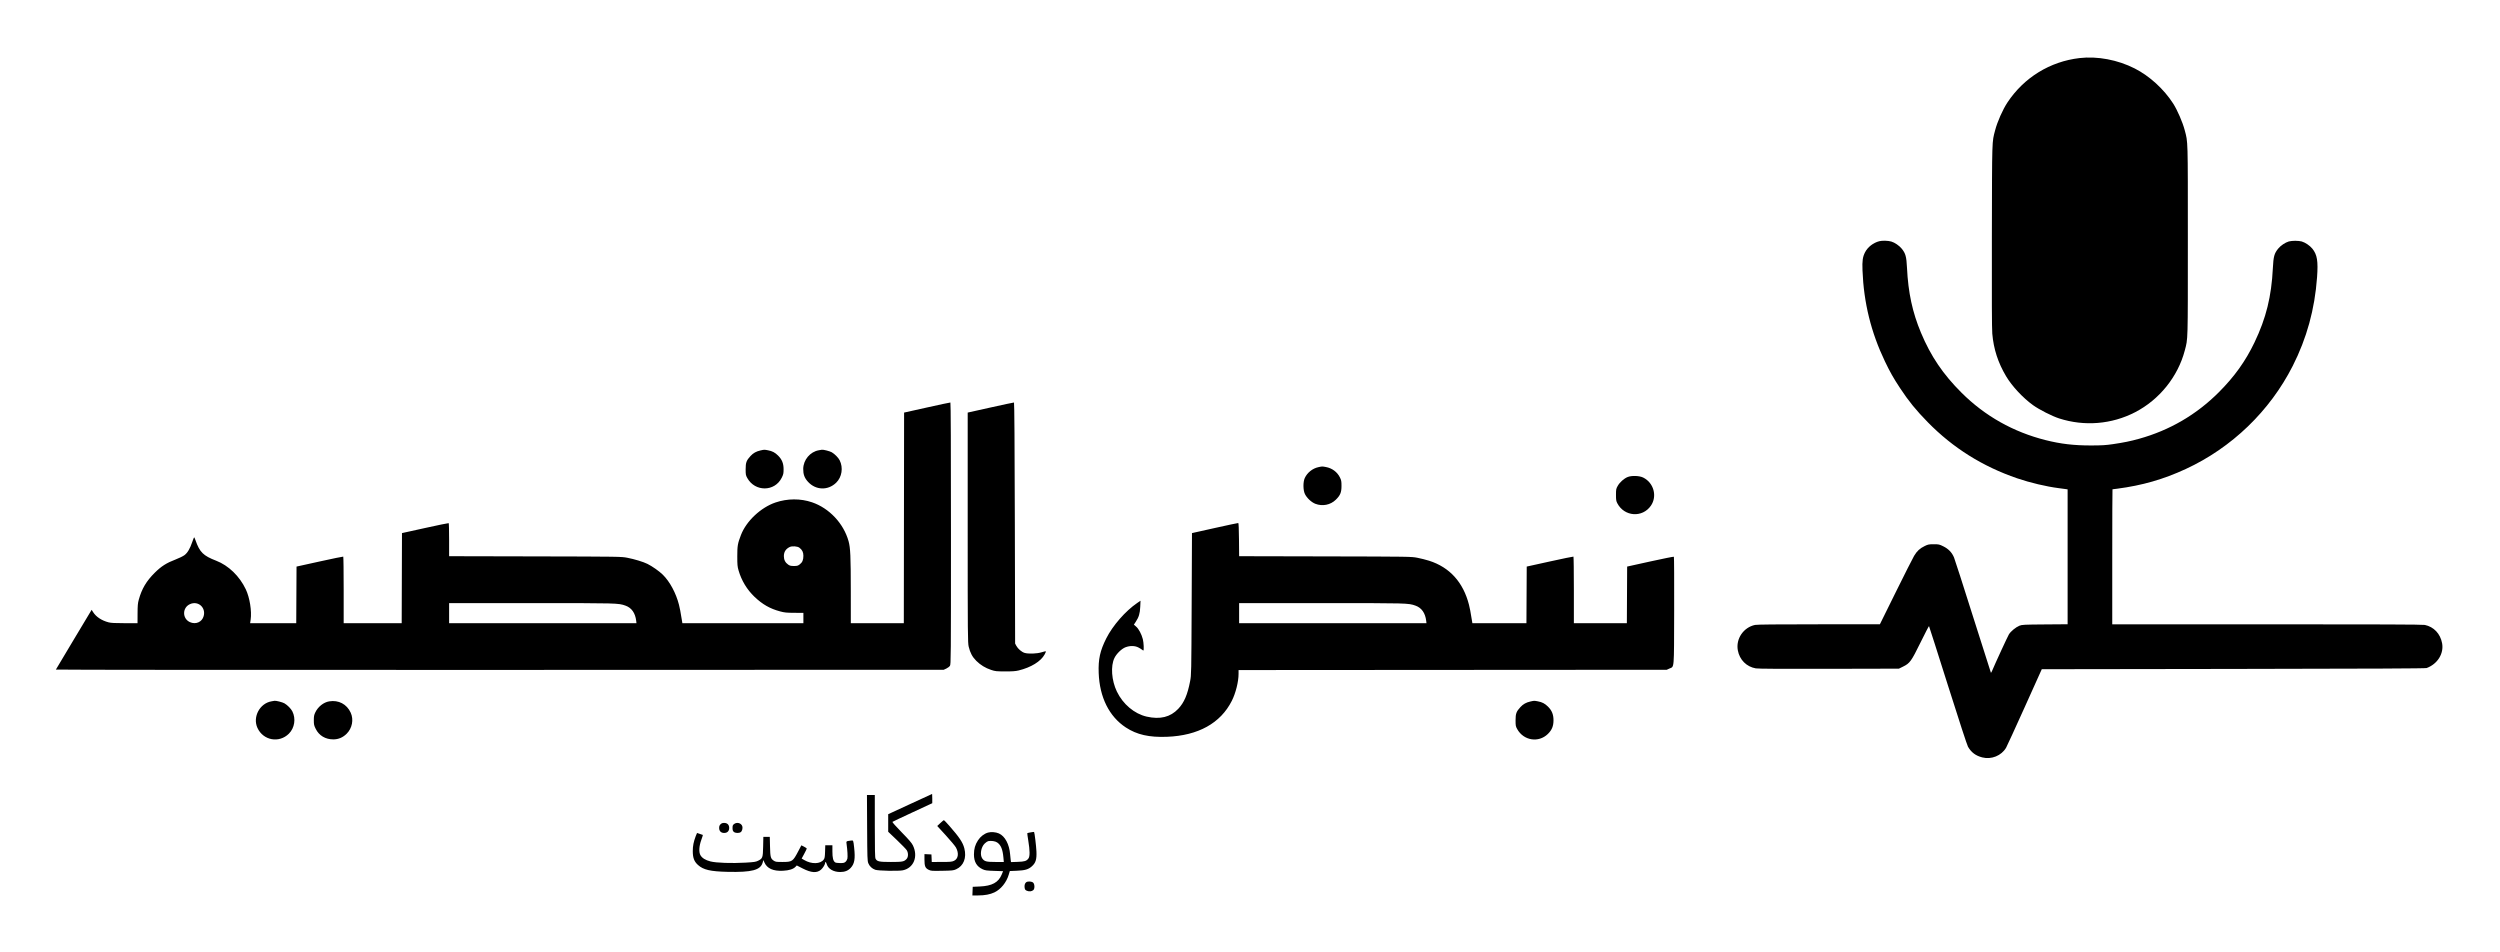
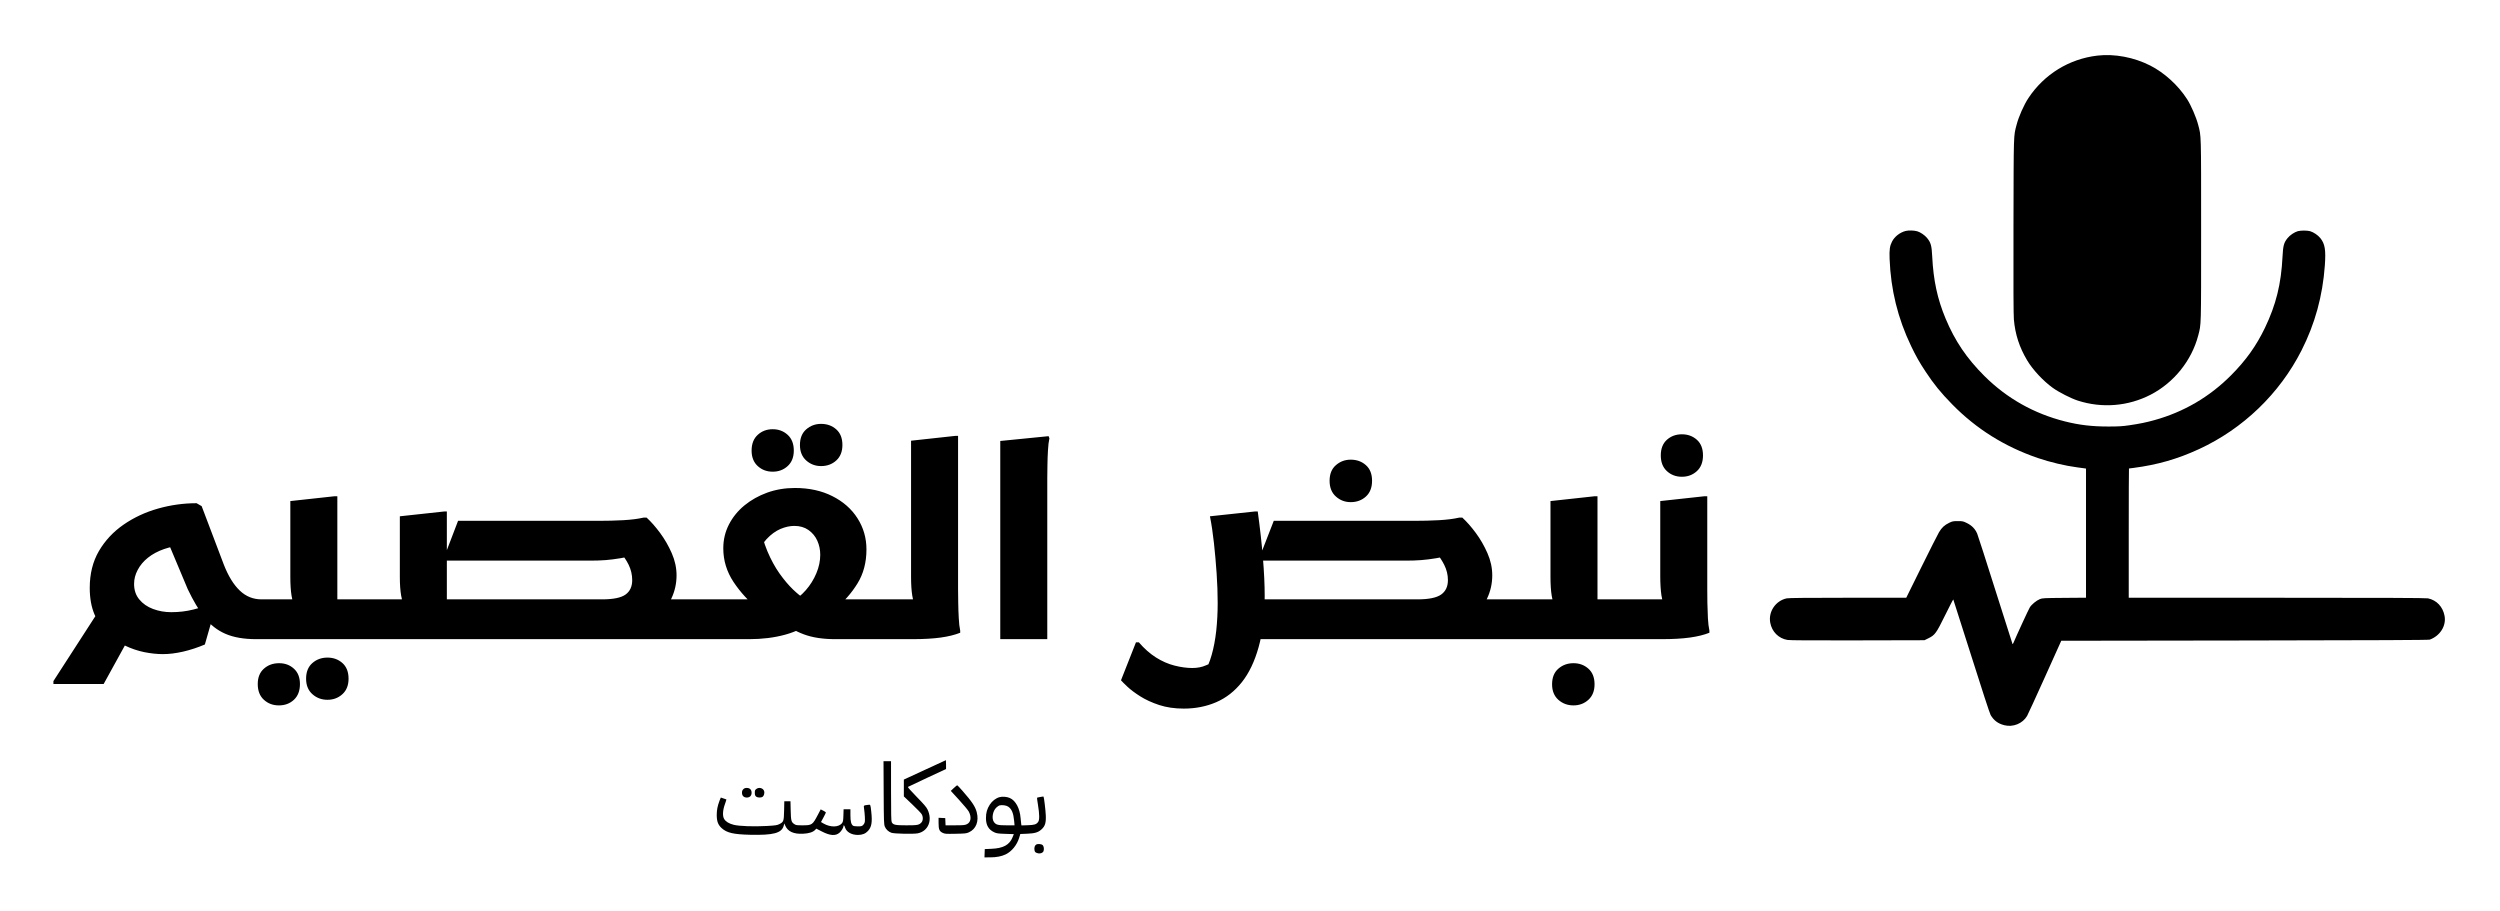
- <svg xmlns="http://www.w3.org/2000/svg" viewBox="450 1679 4481 1705" width="4481" height="1705">
-   <path fill="#000" fill-rule="evenodd" d="M 2111.500 2409.373 L 2070.500 2418.514 2070.247 2607.257 L 2069.995 2796 2022.497 2796 L 1975 2796 1974.977 2738.250 C 1974.953 2676.373, 1974.251 2660.794, 1970.954 2649 C 1962.064 2617.191, 1936.400 2589.873, 1905.500 2579.325 C 1884.877 2572.285, 1861.417 2572.398, 1840.054 2579.639 C 1813.647 2588.591, 1787.697 2612.986, 1778.115 2637.868 C 1772.196 2653.239, 1771.528 2657.098, 1771.513 2676 C 1771.502 2691.339, 1771.785 2694.485, 1773.811 2701.482 C 1779.039 2719.545, 1788.893 2735.848, 1802.347 2748.697 C 1816.541 2762.252, 1830.044 2769.971, 1847.989 2774.791 C 1856.255 2777.011, 1859.628 2777.355, 1873.750 2777.423 L 1890 2777.500 1890 2786.750 L 1890 2796 1781.545 2796 L 1673.091 2796 1672.562 2792.750 C 1669.575 2774.404, 1668.652 2769.473, 1666.986 2762.944 C 1661.645 2742.024, 1650.577 2721.463, 1637.981 2709.060 C 1631.642 2702.819, 1619.196 2694.065, 1610.500 2689.730 C 1603.143 2686.063, 1587.249 2681.211, 1574.603 2678.771 C 1563.604 2676.649, 1562.054 2676.626, 1409.250 2676.279 L 1255 2675.928 1255 2646.523 C 1255 2630.350, 1254.662 2616.913, 1254.250 2616.662 C 1253.838 2616.411, 1234.825 2620.326, 1212 2625.363 L 1170.500 2634.520 1170.244 2715.260 L 1169.988 2796 1117.994 2796 L 1066 2796 1066 2736.559 C 1066 2703.866, 1065.662 2676.917, 1065.250 2676.671 C 1064.838 2676.424, 1045.825 2680.344, 1023 2685.380 L 981.500 2694.537 981.241 2745.269 L 980.982 2796 939.656 2796 L 898.331 2796 899.245 2789.750 C 901.486 2774.430, 897.626 2750.168, 890.590 2735.353 C 879.328 2711.637, 859.602 2692.570, 837.500 2684.034 C 814.202 2675.037, 807.983 2668.874, 800.377 2647.250 C 799.361 2644.363, 798.293 2642, 798.002 2642 C 797.711 2642, 796.187 2645.790, 794.614 2650.422 C 790.530 2662.450, 786.146 2669.881, 780.705 2674 C 778.162 2675.925, 771.080 2679.401, 764.968 2681.725 C 748.404 2688.023, 739.232 2693.837, 727.458 2705.500 C 712.362 2720.455, 704.161 2734.265, 698.761 2753.825 C 697 2760.205, 696.630 2764.411, 696.571 2778.750 L 696.500 2796 673.460 2796 C 656.155 2796, 648.980 2795.625, 644.632 2794.492 C 632.314 2791.284, 622.301 2784.698, 616.977 2776.302 L 614.266 2772.027 582.383 2825.146 C 564.847 2854.360, 550.350 2878.656, 550.166 2879.135 C 549.976 2879.630, 893.778 2879.897, 1345.666 2879.753 L 2141.500 2879.500 2146.166 2877.344 C 2148.732 2876.157, 2151.657 2873.927, 2152.666 2872.388 C 2154.432 2869.693, 2154.500 2860.846, 2154.500 2635.127 C 2154.500 2479.632, 2154.163 2400.593, 2153.500 2400.449 C 2152.950 2400.329, 2134.050 2404.345, 2111.500 2409.373 M 2225.500 2409.373 L 2184.500 2418.514 2184.500 2624.507 C 2184.500 2819.738, 2184.595 2830.903, 2186.309 2838.208 C 2188.847 2849.024, 2192.990 2856.704, 2200.008 2863.603 C 2207.577 2871.044, 2216.226 2876.314, 2226.479 2879.731 C 2233.882 2882.199, 2235.810 2882.408, 2251.500 2882.452 C 2264.473 2882.489, 2270.223 2882.081, 2275.773 2880.733 C 2297.995 2875.333, 2315.608 2864.486, 2322.392 2852.022 C 2323.935 2849.186, 2324.976 2846.643, 2324.705 2846.372 C 2324.434 2846.100, 2320.901 2846.906, 2316.856 2848.162 C 2308.455 2850.771, 2293.351 2851.307, 2286.447 2849.241 C 2281.265 2847.691, 2274.556 2841.953, 2271.716 2836.643 L 2269.500 2832.500 2269 2616.583 C 2268.669 2473.857, 2268.161 2400.593, 2267.500 2400.449 C 2266.950 2400.329, 2248.050 2404.345, 2225.500 2409.373 M 1813 2486.390 C 1805.428 2488.074, 1800.148 2491.031, 1795.276 2496.316 C 1787.855 2504.367, 1786.500 2508.024, 1786.500 2520 C 1786.500 2529.741, 1786.712 2530.882, 1789.430 2535.788 C 1803.351 2560.917, 1838.727 2560.581, 1851.221 2535.202 C 1854.149 2529.256, 1854.500 2527.629, 1854.500 2520.021 C 1854.500 2509.671, 1851.652 2502.600, 1844.675 2495.622 C 1839.158 2490.106, 1834.222 2487.512, 1826.535 2486.091 C 1819.660 2484.820, 1820.107 2484.810, 1813 2486.390 M 1917.702 2486.042 C 1902.176 2488.651, 1889.882 2503.282, 1889.697 2519.371 C 1889.583 2529.237, 1891.966 2535.707, 1898.242 2542.575 C 1912.146 2557.788, 1934.009 2558.508, 1948.712 2544.237 C 1959.071 2534.182, 1961.706 2517.224, 1954.971 2503.960 C 1952.575 2499.241, 1946.202 2492.788, 1940.847 2489.657 C 1937.393 2487.637, 1925.410 2484.595, 1923 2485.125 C 1922.725 2485.186, 1920.341 2485.598, 1917.702 2486.042 M 2812.972 2516.359 C 2802.561 2518.602, 2793.106 2526.189, 2788.648 2535.878 C 2785.425 2542.881, 2785.578 2557.614, 2788.944 2564.500 C 2792.453 2571.678, 2800.651 2579.341, 2807.703 2582.037 C 2820.529 2586.938, 2834.760 2584.074, 2844.353 2574.661 C 2852.345 2566.818, 2854.500 2561.581, 2854.500 2550 C 2854.500 2541.644, 2854.167 2539.821, 2851.730 2534.858 C 2846.885 2524.994, 2837.705 2518.156, 2826.535 2516.091 C 2819.678 2514.824, 2820.139 2514.815, 2812.972 2516.359 M 3367.500 2533.974 C 3360.842 2536.618, 3353.129 2543.532, 3349.473 2550.133 C 3346.705 2555.129, 3346.500 2556.225, 3346.500 2566 C 3346.500 2575.051, 3346.822 2577.121, 3348.835 2581 C 3361.361 2605.135, 3393.868 2607.493, 3409.090 2585.370 C 3420.734 2568.445, 3414.211 2544.449, 3395.410 2535.044 C 3388.559 2531.617, 3374.768 2531.089, 3367.500 2533.974 M 2627.500 2625.372 L 2586.500 2634.514 2585.933 2761.507 C 2585.375 2886.636, 2585.335 2888.666, 2583.188 2899.829 C 2578.481 2924.308, 2572.433 2938.380, 2561.816 2949.557 C 2547.696 2964.421, 2529.346 2968.931, 2505.270 2963.455 C 2483.282 2958.454, 2462.713 2941.143, 2451.856 2918.500 C 2442.282 2898.533, 2440.438 2872.845, 2447.536 2858.337 C 2451.350 2850.540, 2460.483 2841.711, 2467.415 2839.118 C 2475.565 2836.068, 2484.277 2836.246, 2490.601 2839.591 C 2493.295 2841.016, 2496.210 2842.816, 2497.079 2843.591 C 2497.947 2844.366, 2498.960 2845, 2499.329 2845 C 2500.619 2845, 2499.987 2830.737, 2498.430 2824.730 C 2496.053 2815.555, 2491.099 2806.225, 2486.464 2802.194 L 2482.362 2798.625 2485.700 2793.563 C 2491.329 2785.025, 2493.216 2778.725, 2493.770 2766.622 L 2494.267 2755.744 2488.384 2759.747 C 2467.349 2774.058, 2444.423 2800.281, 2432.885 2823.228 C 2421.701 2845.473, 2418.386 2860.592, 2419.293 2885.233 C 2420.896 2928.818, 2438.055 2963.284, 2467.913 2982.889 C 2487.664 2995.858, 2509.681 3000.855, 2541.701 2999.634 C 2597.580 2997.504, 2637.678 2975.275, 2657.889 2935.223 C 2664.859 2921.410, 2670 2900.887, 2670 2886.875 L 2670 2880.013 3053.750 2879.756 L 3437.500 2879.500 3442.166 2877.344 C 3451.221 2873.158, 3450.464 2882.278, 3450.774 2773.619 C 3450.925 2720.835, 3450.700 2677.317, 3450.274 2676.913 C 3449.848 2676.508, 3430.825 2680.304, 3408 2685.348 L 3366.500 2694.520 3366.241 2745.260 L 3365.982 2796 3318.491 2796 L 3271 2796 3271 2736.559 C 3271 2703.866, 3270.662 2676.913, 3270.250 2676.662 C 3269.838 2676.411, 3250.825 2680.326, 3228 2685.363 L 3186.500 2694.520 3186.241 2745.260 L 3185.982 2796 3137.536 2796 L 3089.091 2796 3088.562 2792.750 C 3085.575 2774.404, 3084.652 2769.473, 3082.986 2762.944 C 3072.690 2722.615, 3048.471 2695.856, 3011.603 2684.076 C 3006.159 2682.336, 2996.709 2679.949, 2990.603 2678.771 C 2979.604 2676.649, 2978.054 2676.626, 2825.265 2676.279 L 2671.030 2675.928 2670.765 2646.297 C 2670.597 2627.571, 2670.132 2616.586, 2669.500 2616.449 C 2668.950 2616.329, 2650.050 2620.345, 2627.500 2625.372 M 1865.500 2659.432 C 1858.405 2662.894, 1855.009 2668.211, 1855.004 2675.864 C 1854.999 2682.391, 1857.606 2687.506, 1862.726 2691.015 C 1865.686 2693.042, 1867.559 2693.495, 1872.997 2693.497 C 1878.788 2693.500, 1880.138 2693.127, 1883.431 2690.618 C 1888.168 2687.008, 1890 2682.704, 1890 2675.180 C 1890 2668.733, 1887.855 2664.428, 1882.763 2660.657 C 1879.234 2658.042, 1869.730 2657.368, 1865.500 2659.432 M 790.459 2761.880 C 776.561 2768.193, 776.515 2787.789, 790.384 2794.087 C 800.904 2798.864, 812.057 2794.013, 815.039 2783.362 C 819.390 2767.819, 805.024 2755.264, 790.459 2761.880 M 1255 2778 L 1255 2796 1422.905 2796 L 1590.810 2796 1590.306 2791.750 C 1588.648 2777.754, 1582.052 2768.399, 1571.122 2764.543 C 1558.281 2760.012, 1558.067 2760.007, 1402.250 2760.003 L 1255 2760 1255 2778 M 2671 2778 L 2671 2796 2838.905 2796 L 3006.810 2796 3006.306 2791.750 C 3004.648 2777.754, 2998.052 2768.399, 2987.122 2764.543 C 2974.281 2760.012, 2974.067 2760.007, 2818.250 2760.003 L 2671 2760 2671 2778 M 936.702 2936.042 C 915.575 2939.592, 902.529 2964.144, 911.419 2983.623 C 921.740 3006.236, 950.313 3011.493, 967.833 2994.002 C 978.090 2983.761, 980.644 2967.102, 973.971 2953.960 C 971.575 2949.241, 965.202 2942.788, 959.847 2939.657 C 956.393 2937.637, 944.410 2934.595, 942 2935.125 C 941.725 2935.186, 939.341 2935.598, 936.702 2936.042 M 1040.054 2936.126 C 1029.927 2937.825, 1019.914 2945.799, 1015.097 2956 C 1012.934 2960.582, 1012.500 2962.923, 1012.502 2970.024 C 1012.503 2977.665, 1012.849 2979.251, 1015.842 2985.331 C 1021.820 2997.475, 1033.395 3004.368, 1047.652 3004.276 C 1056.637 3004.219, 1064.458 3000.905, 1071.176 2994.311 C 1081.265 2984.408, 1084.293 2968.890, 1078.579 2956.377 C 1071.606 2941.106, 1056.791 2933.318, 1040.054 2936.126 M 3193 2936.390 C 3185.428 2938.074, 3180.148 2941.031, 3175.276 2946.316 C 3167.855 2954.367, 3166.500 2958.024, 3166.500 2970 C 3166.500 2979.741, 3166.712 2980.882, 3169.430 2985.788 C 3180.901 3006.494, 3207.700 3010.812, 3224.319 2994.632 C 3231.585 2987.559, 3234.501 2980.498, 3234.495 2970 C 3234.488 2959.668, 3231.633 2952.581, 3224.675 2945.622 C 3219.158 2940.106, 3214.222 2937.512, 3206.535 2936.091 C 3199.660 2934.820, 3200.107 2934.810, 3193 2936.390" />
+ <svg xmlns="http://www.w3.org/2000/svg" viewBox="350 1679 4680 1705" width="4680" height="1705">
+   <path fill="#000" fill-rule="nonzero" d="M601.0 2856.0 544.0 2959.5H450.0V2954.0L548.5 2801.5ZM829.5 2875.5Q795.0 2875.5 772.0 2865.5Q749.0 2855.5 733.0 2835.0Q717.0 2814.5 701.5 2782.0L663.5 2691.5L696.5 2700.0Q675.0 2700.5 657.2 2706.8Q639.5 2713.0 627.0 2723.0Q614.5 2733.0 607.8 2745.8Q601.0 2758.5 601.0 2772.0Q601.0 2789.5 610.8 2801.2Q620.5 2813.0 636.5 2819.0Q652.5 2825.0 670.5 2825.0Q692.5 2825.0 712.2 2820.0Q732.0 2815.0 744.0 2809.0L754.0 2814.0L733.5 2885.5Q713.5 2894.0 693.0 2898.8Q672.5 2903.5 655.0 2903.5Q638.5 2903.5 620.0 2899.8Q601.5 2896.0 583.2 2887.2Q565.0 2878.5 550.2 2864.2Q535.5 2850.0 526.8 2829.0Q518.0 2808.0 518.0 2779.5Q518.0 2740.0 535.2 2710.5Q552.5 2681.0 581.5 2661.0Q610.5 2641.0 646.0 2631.0Q681.5 2621.0 718.0 2621.0L727.5 2626.5L769.0 2736.0Q781.5 2768.0 798.8 2784.5Q816.0 2801.0 839.5 2801.0V2865.5ZM839.5 2801.0H933.5L904.0 2814.5Q898.0 2808.5 895.8 2794.2Q893.5 2780.0 893.5 2759.0V2617.0L976.0 2608.0H981.5V2837.0L946.0 2801.0H1046.0V2865.5L1036.0 2875.5H829.5V2811.0ZM923.0 2949.5Q923.0 2930.5 934.8 2920.2Q946.5 2910.0 963.0 2910.0Q979.5 2910.0 991.0 2920.2Q1002.5 2930.5 1002.5 2949.5Q1002.5 2968.0 991.0 2978.5Q979.5 2989.0 963.0 2989.0Q946.5 2989.0 934.8 2978.5Q923.0 2968.0 923.0 2949.5ZM832.5 2959.5Q832.5 2941.0 844.0 2930.8Q855.5 2920.5 872.5 2920.5Q889.0 2920.5 900.2 2930.8Q911.5 2941.0 911.5 2959.5Q911.5 2978.5 900.2 2989.0Q889.0 2999.5 872.0 2999.5Q855.5 2999.5 844.0 2989.0Q832.5 2978.5 832.5 2959.5ZM1463.0 2875.5V2801.0H1672.0V2865.5L1662.0 2875.5ZM1174.5 2801.0H1477.0Q1508.5 2801.0 1521.0 2792.0Q1533.5 2783.0 1533.5 2765.0Q1533.5 2750.0 1526.8 2736.2Q1520.0 2722.5 1511.0 2713.5L1547.5 2716.5Q1526.5 2721.5 1511.5 2724.0Q1496.5 2726.5 1483.8 2727.5Q1471.0 2728.5 1455.5 2728.5H1179.0L1207.5 2654.0H1470.5Q1494.0 2654.0 1516.8 2652.8Q1539.5 2651.5 1554.5 2648.0H1560.5Q1573.0 2659.5 1585.8 2676.8Q1598.5 2694.0 1607.5 2714.5Q1616.5 2735.0 1616.5 2756.0Q1616.5 2779.0 1606.8 2799.5Q1597.0 2820.0 1573.0 2836.5L1557.5 2864.0Q1544.0 2869.5 1526.5 2872.5Q1509.0 2875.5 1487.0 2875.5H1174.5ZM1046.0 2801.0H1138.5L1109.0 2814.5Q1103.5 2808.5 1101.0 2794.2Q1098.5 2780.0 1098.5 2759.0V2645.5L1181.5 2636.5H1186.5V2837.5L1151.0 2801.0H1252.5V2865.5L1242.5 2875.5H1036.0V2811.0ZM1838.0 2592.5Q1878.0 2592.5 1908.2 2607.8Q1938.5 2623.0 1955.2 2649.2Q1972.0 2675.5 1972.0 2707.5Q1972.0 2744.0 1955.2 2771.2Q1938.5 2798.5 1912.0 2820.0L1894.0 2801.0H2012.5V2865.5L2002.5 2875.5H1913.5Q1879.0 2875.5 1854.8 2866.5Q1830.5 2857.5 1812.5 2841.0L1877.0 2839.0Q1850.0 2859.0 1819.5 2867.2Q1789.0 2875.5 1752.5 2875.5H1662.0V2811.0L1672.0 2801.0H1790.0L1770.5 2820.0Q1742.5 2797.5 1723.2 2768.5Q1704.0 2739.5 1704.0 2705.5Q1704.0 2681.5 1714.5 2661.0Q1725.0 2640.5 1743.5 2625.2Q1762.0 2610.0 1786.2 2601.2Q1810.5 2592.5 1838.0 2592.5ZM1764.0 2723.5 1772.0 2658.5Q1776.5 2687.0 1786.5 2710.8Q1796.5 2734.5 1809.2 2752.5Q1822.0 2770.5 1834.5 2782.5Q1847.0 2794.5 1856.5 2800.0L1830.0 2807.0Q1846.0 2798.0 1858.5 2783.8Q1871.0 2769.5 1878.2 2752.2Q1885.5 2735.0 1885.5 2717.5Q1885.5 2703.5 1880.0 2691.2Q1874.5 2679.0 1863.5 2671.2Q1852.5 2663.5 1837.0 2663.5Q1824.5 2663.5 1811.0 2669.2Q1797.5 2675.0 1785.2 2688.0Q1773.0 2701.0 1764.0 2723.5ZM1887.0 2551.5Q1871.0 2551.5 1859.2 2541.0Q1847.5 2530.5 1847.5 2512.0Q1847.5 2493.0 1859.2 2482.8Q1871.0 2472.5 1887.0 2472.5Q1904.0 2472.5 1915.5 2482.8Q1927.0 2493.0 1927.0 2512.0Q1927.0 2530.5 1915.5 2541.0Q1904.0 2551.5 1887.0 2551.5ZM1796.5 2562.0Q1780.0 2562.0 1768.5 2551.5Q1757.0 2541.0 1757.0 2522.5Q1757.0 2503.5 1768.5 2493.0Q1780.0 2482.5 1796.5 2482.5Q1813.0 2482.5 1824.5 2493.0Q1836.0 2503.5 1836.0 2522.5Q1836.0 2541.0 1824.5 2551.5Q1813.0 2562.0 1796.5 2562.0ZM1992.5 2875.5V2811.0L2002.5 2801.0H2095.0L2066.0 2814.5Q2060.0 2808.5 2057.8 2794.2Q2055.5 2780.0 2055.5 2759.0V2504.0L2138.0 2495.0H2143.5V2782.5Q2143.5 2792.5 2143.8 2807.2Q2144.0 2822.0 2144.8 2836.2Q2145.5 2850.5 2147.5 2859.5V2863.5Q2132.5 2869.5 2111.0 2872.5Q2089.5 2875.5 2058.0 2875.5ZM2222.5 2504.5 2313.0 2495.5 2314.5 2499.5Q2312.5 2508.5 2311.8 2522.0Q2311.0 2535.5 2310.8 2549.5Q2310.5 2563.5 2310.5 2573.5V2875.5H2222.5ZM2990.0 2875.5V2801.0H3198.5V2865.5L3188.5 2875.5ZM2701.5 2801.0H3003.5Q3035.0 2801.0 3047.8 2792.0Q3060.5 2783.0 3060.5 2765.0Q3060.5 2750.0 3053.5 2736.2Q3046.5 2722.5 3038.0 2713.5L3074.5 2716.5Q3053.5 2721.5 3038.5 2724.0Q3023.5 2726.5 3010.5 2727.5Q2997.5 2728.5 2982.5 2728.5H2705.5L2734.5 2654.0H2997.0Q3021.0 2654.0 3043.8 2652.8Q3066.5 2651.5 3081.5 2648.0H3087.5Q3100.0 2659.5 3112.8 2676.8Q3125.5 2694.0 3134.5 2714.5Q3143.5 2735.0 3143.5 2756.0Q3143.5 2779.0 3133.8 2799.5Q3124.0 2820.0 3100.0 2836.5L3084.5 2864.0Q3071.0 2869.5 3053.2 2872.5Q3035.5 2875.5 3014.0 2875.5H2701.5ZM2878.5 2619.0Q2862.5 2619.0 2850.8 2608.5Q2839.0 2598.0 2839.0 2579.0Q2839.0 2560.0 2850.8 2549.8Q2862.5 2539.5 2878.5 2539.5Q2895.5 2539.5 2907.0 2549.8Q2918.5 2560.0 2918.5 2579.0Q2918.5 2598.0 2907.0 2608.5Q2895.5 2619.0 2878.5 2619.0ZM2482.0 2881.5Q2497.0 2899.0 2514.0 2909.8Q2531.0 2920.5 2548.8 2925.0Q2566.5 2929.5 2582.0 2929.5Q2596.5 2929.5 2607.5 2924.5Q2618.5 2919.5 2625.5 2918.0L2604.0 2938.0Q2612.5 2925.5 2618.2 2905.2Q2624.0 2885.0 2626.8 2859.8Q2629.5 2834.5 2629.5 2808.0Q2629.5 2781.0 2627.5 2752.0Q2625.5 2723.0 2622.5 2695.5Q2619.5 2668.0 2615.0 2645.5L2699.0 2636.5H2704.5Q2711.0 2684.0 2714.2 2723.8Q2717.5 2763.5 2717.5 2794.5Q2717.5 2850.0 2706.2 2890.2Q2695.0 2930.5 2674.8 2956.0Q2654.5 2981.5 2626.8 2993.5Q2599.0 3005.5 2566.0 3005.5Q2540.5 3005.5 2520.0 2998.8Q2499.5 2992.0 2484.5 2982.5Q2469.5 2973.0 2460.5 2964.5Q2451.5 2956.0 2448.5 2952.5L2476.5 2881.5ZM3198.5 2801.0H3292.5L3263.0 2814.5Q3257.0 2808.5 3254.8 2794.2Q3252.5 2780.0 3252.5 2759.0V2617.0L3335.0 2608.0H3340.5V2837.0L3305.0 2801.0H3405.0V2865.5L3395.0 2875.5H3188.5V2811.0ZM3255.5 2960.0Q3255.5 2941.0 3267.2 2930.8Q3279.0 2920.5 3295.5 2920.5Q3312.0 2920.5 3323.5 2930.8Q3335.0 2941.0 3335.0 2960.0Q3335.0 2978.5 3323.5 2989.0Q3312.0 2999.5 3295.5 2999.5Q3279.0 2999.5 3267.2 2989.0Q3255.5 2978.5 3255.5 2960.0ZM3395.0 2875.5V2811.0L3405.0 2801.0H3497.5L3468.5 2814.5Q3462.5 2808.5 3460.2 2793.5Q3458.0 2778.5 3458.0 2757.5V2617.0L3540.5 2608.0H3546.0V2782.5Q3546.0 2792.5 3546.2 2807.2Q3546.5 2822.0 3547.2 2836.2Q3548.0 2850.5 3550.0 2859.5V2863.5Q3535.0 2869.5 3513.5 2872.5Q3492.0 2875.5 3460.5 2875.5ZM3498.5 2571.5Q3482.0 2571.5 3470.5 2561.0Q3459.0 2550.5 3459.0 2531.5Q3459.0 2512.5 3470.5 2502.2Q3482.0 2492.0 3498.5 2492.0Q3515.0 2492.0 3526.5 2502.2Q3538.0 2512.5 3538.0 2531.5Q3538.0 2550.5 3526.5 2561.0Q3515.0 2571.5 3498.5 2571.5Z" />
  <path fill="#000" fill-rule="evenodd" d="M 2081.250 3120.220 L 2042 3138.363 2042 3154.103 L 2042 3169.843 2057.569 3184.671 C 2066.131 3192.827, 2074.093 3201.043, 2075.261 3202.929 C 2078.316 3207.863, 2078.169 3215.111, 2074.942 3218.610 C 2070.470 3223.459, 2067.640 3224, 2046.782 3223.998 C 2025.669 3223.997, 2021.860 3223.166, 2019.279 3218 C 2018.325 3216.092, 2018.026 3202.305, 2018.015 3159.750 L 2018 3104 2010.962 3104 L 2003.924 3104 2004.228 3162.750 C 2004.508 3216.850, 2004.677 3221.877, 2006.362 3226.257 C 2008.403 3231.561, 2013.124 3236.011, 2018.789 3237.974 C 2024.251 3239.865, 2060.574 3240.576, 2068.275 3238.942 C 2087.769 3234.805, 2096.027 3214.397, 2086.324 3194.339 C 2084.161 3189.867, 2079.421 3184.339, 2066.075 3170.725 C 2056.225 3160.677, 2049.052 3152.600, 2049.575 3152.146 C 2050.084 3151.703, 2066.363 3143.988, 2085.750 3135 L 2121 3118.659 2121 3110.330 C 2121 3105.748, 2120.887 3102.017, 2120.750 3102.038 C 2120.613 3102.059, 2102.838 3110.241, 2081.250 3120.220 M 2135.501 3154.250 L 2129.909 3159.500 2145.370 3176.387 C 2153.874 3185.674, 2162.013 3195.446, 2163.458 3198.101 C 2169.120 3208.503, 2167.590 3218.469, 2159.788 3222.010 C 2156.064 3223.700, 2153.171 3223.959, 2137.796 3223.978 L 2120.091 3224 2119.796 3217.250 L 2119.500 3210.500 2113.250 3210.202 L 2107 3209.905 2107 3219.551 C 2107 3231.602, 2108.418 3235.056, 2114.595 3238.046 C 2118.733 3240.049, 2120.221 3240.158, 2138.752 3239.815 C 2156.848 3239.480, 2158.937 3239.254, 2163.727 3237.111 C 2177.206 3231.083, 2182.892 3216.544, 2178.451 3199.460 C 2175.710 3188.916, 2169.610 3179.774, 2151.622 3159.250 C 2146.681 3153.613, 2142.291 3149, 2141.866 3149 C 2141.441 3149, 2138.577 3151.363, 2135.501 3154.250 M 1741.455 3156.455 C 1739.648 3158.261, 1739 3159.990, 1739 3163 C 1739 3168.629, 1742.371 3172, 1748 3172 C 1753.629 3172, 1757 3168.629, 1757 3163 C 1757 3157.371, 1753.629 3154, 1748 3154 C 1744.990 3154, 1743.261 3154.648, 1741.455 3156.455 M 1765.635 3156.073 C 1763.430 3157.807, 1763 3158.944, 1763 3163.034 C 1763 3166.775, 1763.514 3168.401, 1765.189 3169.961 C 1767.847 3172.438, 1774.541 3172.710, 1777.738 3170.471 C 1780.132 3168.794, 1781.575 3163.386, 1780.517 3160.053 C 1778.643 3154.149, 1770.760 3152.041, 1765.635 3156.073 M 2220.995 3171.296 C 2214.052 3173.254, 2207.287 3178.489, 2202.874 3185.317 C 2197.798 3193.169, 2195.705 3200.527, 2195.710 3210.500 C 2195.716 3223.836, 2200.697 3232.252, 2211.500 3237.177 C 2215.806 3239.140, 2218.680 3239.529, 2232.202 3239.978 L 2247.903 3240.500 2245.502 3246.400 C 2239.679 3260.710, 2228.168 3266.992, 2206 3267.956 L 2193.500 3268.500 2193.208 3276.250 L 2192.916 3284 2203.208 3283.983 C 2215.207 3283.962, 2224.584 3282.202, 2232.411 3278.499 C 2243.912 3273.058, 2253.878 3260.755, 2258.030 3246.871 L 2260.013 3240.241 2272.256 3239.741 C 2287.054 3239.137, 2293.142 3237.388, 2299.294 3231.972 C 2306.422 3225.698, 2308.343 3219.539, 2307.705 3205 C 2307.275 3195.191, 2304.360 3171.166, 2303.481 3170.181 C 2303.147 3169.808, 2291.844 3171.823, 2291.317 3172.350 C 2291.120 3172.546, 2291.911 3178.511, 2293.073 3185.604 C 2296.026 3203.621, 2296.134 3213.966, 2293.410 3217.663 C 2289.962 3222.343, 2286.582 3223.406, 2273.815 3223.824 L 2262.129 3224.207 2261.617 3220.853 C 2261.336 3219.009, 2260.861 3214.350, 2260.562 3210.500 C 2259.147 3192.293, 2251.336 3177.690, 2240.432 3172.867 C 2234.909 3170.424, 2226.497 3169.744, 2220.995 3171.296 M 1696.990 3177.750 C 1693.191 3187.889, 1691.740 3195.281, 1691.737 3204.500 C 1691.733 3216.587, 1694.228 3223.222, 1701.104 3229.404 C 1710.774 3238.098, 1723.105 3240.962, 1754 3241.690 C 1797.884 3242.725, 1813.287 3238.601, 1817.076 3224.803 L 1818.258 3220.500 1820.033 3224.621 C 1824.791 3235.665, 1835.799 3240.655, 1853.419 3239.755 C 1864.457 3239.192, 1871.975 3236.785, 1875.967 3232.535 L 1878.131 3230.232 1888.816 3235.687 C 1904.188 3243.535, 1914.302 3244.186, 1921.580 3237.795 C 1925.181 3234.634, 1929 3228.326, 1929 3225.540 C 1929 3222.589, 1930.692 3224.028, 1931.878 3227.987 C 1934.420 3236.473, 1943.936 3242, 1956.003 3242 C 1964.170 3242, 1970.173 3239.621, 1974.874 3234.521 C 1981.656 3227.163, 1983.168 3218.268, 1980.994 3198.500 C 1979.479 3184.720, 1979.623 3185.043, 1975.247 3185.628 C 1966.329 3186.822, 1966.675 3186.524, 1967.479 3192.300 C 1968.983 3203.106, 1969.606 3214.625, 1968.869 3218 C 1968.449 3219.925, 1966.931 3222.512, 1965.497 3223.750 C 1963.304 3225.642, 1961.743 3225.995, 1955.694 3225.968 C 1951.325 3225.949, 1947.817 3225.418, 1946.761 3224.616 C 1943.324 3222.006, 1942 3216.560, 1942 3205.032 L 1942 3194 1935.608 3194 L 1929.216 3194 1928.853 3205.433 C 1928.548 3215.053, 1928.162 3217.314, 1926.424 3219.683 C 1920.414 3227.876, 1904.647 3228.258, 1891.458 3220.528 L 1886.897 3217.855 1891.448 3209.437 C 1893.952 3204.807, 1896 3200.572, 1896 3200.026 C 1896 3199.480, 1893.832 3197.935, 1891.182 3196.592 L 1886.364 3194.151 1881.036 3204.325 C 1871.103 3223.294, 1870.068 3224, 1852.180 3224 C 1841.455 3224, 1839.964 3223.777, 1836.898 3221.713 C 1831.287 3217.936, 1830.627 3215.434, 1830.178 3196.250 L 1829.773 3179 1824 3179 L 1818.227 3179 1817.846 3196.450 C 1817.410 3216.445, 1816.955 3217.714, 1808.755 3221.829 C 1804.744 3223.841, 1801.697 3224.297, 1786.307 3225.188 C 1761.498 3226.625, 1733.817 3225.675, 1723.500 3223.033 C 1714.440 3220.713, 1708.543 3217.084, 1705.548 3211.986 C 1702.357 3206.555, 1702.903 3195.905, 1706.948 3184.648 C 1708.697 3179.779, 1709.987 3175.682, 1709.814 3175.543 C 1709.489 3175.281, 1699.838 3172, 1699.394 3172 C 1699.256 3172, 1698.174 3174.588, 1696.990 3177.750 M 2221.214 3186.659 C 2219.957 3186.928, 2217.189 3188.803, 2215.064 3190.824 C 2208.224 3197.332, 2205.962 3211.382, 2210.711 3217.864 C 2214.529 3223.076, 2218.082 3223.997, 2234.367 3223.998 L 2249.235 3224 2248.537 3216.250 C 2247.181 3201.204, 2244.059 3193.635, 2237.299 3189.003 C 2233.878 3186.658, 2226.344 3185.561, 2221.214 3186.659 M 2289.695 3260.111 C 2287.088 3261.627, 2285.794 3265.822, 2286.551 3270.300 C 2287.101 3273.556, 2287.789 3274.432, 2290.784 3275.683 C 2294.825 3277.372, 2299.429 3276.826, 2302.184 3274.333 C 2304.918 3271.859, 2304.689 3263.720, 2301.811 3261.039 C 2299.400 3258.793, 2292.826 3258.289, 2289.695 3260.111" />
-   <g transform="translate(2196.0 1038.0) scale(1.0)">
+   <g transform="translate(2295.0 1038.0) scale(1.0)">
    <path fill="#000" fill-rule="evenodd" d="M 1622.500 1073.323 C 1611.654 1076.097, 1601.683 1083.852, 1596.876 1093.251 C 1592.671 1101.474, 1591.690 1108.440, 1592.335 1125.500 C 1594.528 1183.526, 1607.666 1236.856, 1632.564 1288.788 C 1641.771 1307.992, 1647.866 1318.754, 1659.697 1336.690 C 1675.260 1360.286, 1688.099 1376.073, 1709.428 1397.842 C 1754.437 1443.781, 1807.502 1477.067, 1869.649 1498.345 C 1892.629 1506.212, 1921.794 1513.119, 1944 1515.952 C 1948.675 1516.549, 1954.188 1517.293, 1956.250 1517.606 L 1960 1518.176 1960 1639.036 L 1960 1759.896 1919.250 1760.219 C 1881.373 1760.519, 1878.158 1760.681, 1873.644 1762.521 C 1867.111 1765.184, 1858.188 1772.525, 1854.774 1778.047 C 1852.529 1781.679, 1830.249 1829.991, 1824.404 1843.904 C 1823.617 1845.775, 1822.773 1847.106, 1822.527 1846.860 C 1822.281 1846.615, 1807.892 1801.433, 1790.550 1746.457 C 1773.209 1691.481, 1757.834 1643.673, 1756.384 1640.218 C 1752.622 1631.253, 1746.449 1624.825, 1737.223 1620.266 C 1730.021 1616.706, 1729.081 1616.500, 1720.052 1616.500 C 1711.406 1616.500, 1709.883 1616.797, 1704 1619.626 C 1695.151 1623.881, 1689.994 1628.642, 1684.846 1637.307 C 1682.456 1641.330, 1667.675 1670.576, 1652 1702.299 L 1623.500 1759.976 1514.299 1759.988 C 1438.258 1759.996, 1403.489 1760.337, 1399.799 1761.109 C 1379.044 1765.451, 1365.076 1786.007, 1368.874 1806.619 C 1372.009 1823.632, 1384.462 1836.136, 1401.111 1838.987 C 1405.568 1839.750, 1445.320 1839.993, 1532.552 1839.791 L 1657.605 1839.500 1665.224 1835.734 C 1677.295 1829.768, 1679.713 1826.408, 1696.508 1792.262 C 1704.503 1776.009, 1711.277 1762.944, 1711.563 1763.229 C 1711.848 1763.515, 1727.084 1811.261, 1745.421 1869.332 C 1765.025 1931.418, 1779.866 1976.802, 1781.445 1979.497 C 1787.466 1989.770, 1795.242 1995.566, 1807.068 1998.596 C 1823.439 2002.790, 1841.354 1995.490, 1849.719 1981.216 C 1851.187 1978.712, 1866.179 1946.027, 1883.035 1908.582 L 1913.683 1840.500 2257.092 1840 C 2506.351 1839.637, 2601.330 1839.194, 2603.528 1838.383 C 2622.981 1831.211, 2634.670 1812.461, 2631.229 1793.954 C 2628.047 1776.848, 2616.376 1764.493, 2600.201 1761.109 C 2596.395 1760.312, 2516.700 1760, 2317.451 1760 L 2040 1760 2040 1639 C 2040 1572.450, 2040.192 1518, 2040.428 1518 C 2040.663 1518, 2044.375 1517.541, 2048.678 1516.980 C 2093.743 1511.100, 2131.447 1500.275, 2171.769 1481.637 C 2254.200 1443.536, 2322.418 1377.818, 2363.431 1297 C 2388.639 1247.327, 2402.971 1195.175, 2407.083 1138.154 C 2409.204 1108.757, 2407.333 1097.408, 2398.596 1086.656 C 2394.119 1081.146, 2386.024 1075.685, 2379.500 1073.771 C 2377.300 1073.126, 2372.125 1072.598, 2368 1072.598 C 2363.875 1072.598, 2358.700 1073.126, 2356.500 1073.771 C 2349.976 1075.685, 2341.881 1081.146, 2337.404 1086.656 C 2330.410 1095.263, 2328.904 1100.771, 2327.878 1121.500 C 2325.348 1172.633, 2315.807 1211.252, 2294.955 1254.762 C 2278.823 1288.422, 2259.067 1316.024, 2231.046 1344.047 C 2190.801 1384.297, 2142.865 1412.264, 2088 1427.504 C 2072.458 1431.821, 2060.874 1434.192, 2041 1437.124 C 2028.357 1438.988, 2021.168 1439.416, 2002 1439.443 C 1971.397 1439.486, 1947.684 1436.707, 1920.683 1429.911 C 1862.630 1415.300, 1811.854 1386.696, 1769.951 1345 C 1736.763 1311.975, 1714.693 1279.351, 1697.158 1237.396 C 1681.828 1200.717, 1674.286 1165.698, 1672.091 1121 C 1671.099 1100.817, 1669.550 1095.214, 1662.596 1086.656 C 1658.235 1081.289, 1650.056 1075.695, 1644.014 1073.946 C 1638.197 1072.263, 1627.820 1071.962, 1622.500 1073.323" />
    <path fill="#000" fill-rule="evenodd" d="M 1981.325 745.095 C 1928.480 751.253, 1881.795 779.973, 1852.251 824.500 C 1843.715 837.364, 1834.030 859.221, 1830.033 874.640 C 1824.301 896.754, 1824.619 886.419, 1824.235 1063.500 C 1823.993 1174.979, 1824.223 1230.451, 1824.964 1239 C 1827.372 1266.795, 1835.261 1291.103, 1849.791 1315.500 C 1860.370 1333.262, 1879.961 1354.260, 1898.080 1367.257 C 1909.422 1375.392, 1932.011 1386.858, 1944.836 1390.990 C 1990.086 1405.567, 2038.985 1401.574, 2081 1379.871 C 2124.499 1357.402, 2157.731 1316.071, 2170.032 1269.143 C 2175.755 1247.310, 2175.500 1256.490, 2175.500 1072 C 2175.500 887.196, 2175.769 896.744, 2169.944 874.522 C 2166.204 860.252, 2156.668 838.228, 2149.194 826.598 C 2132.524 800.659, 2106.802 777.199, 2080.234 763.701 C 2049.706 748.192, 2013.387 741.360, 1981.325 745.095" />
  </g>
</svg>
